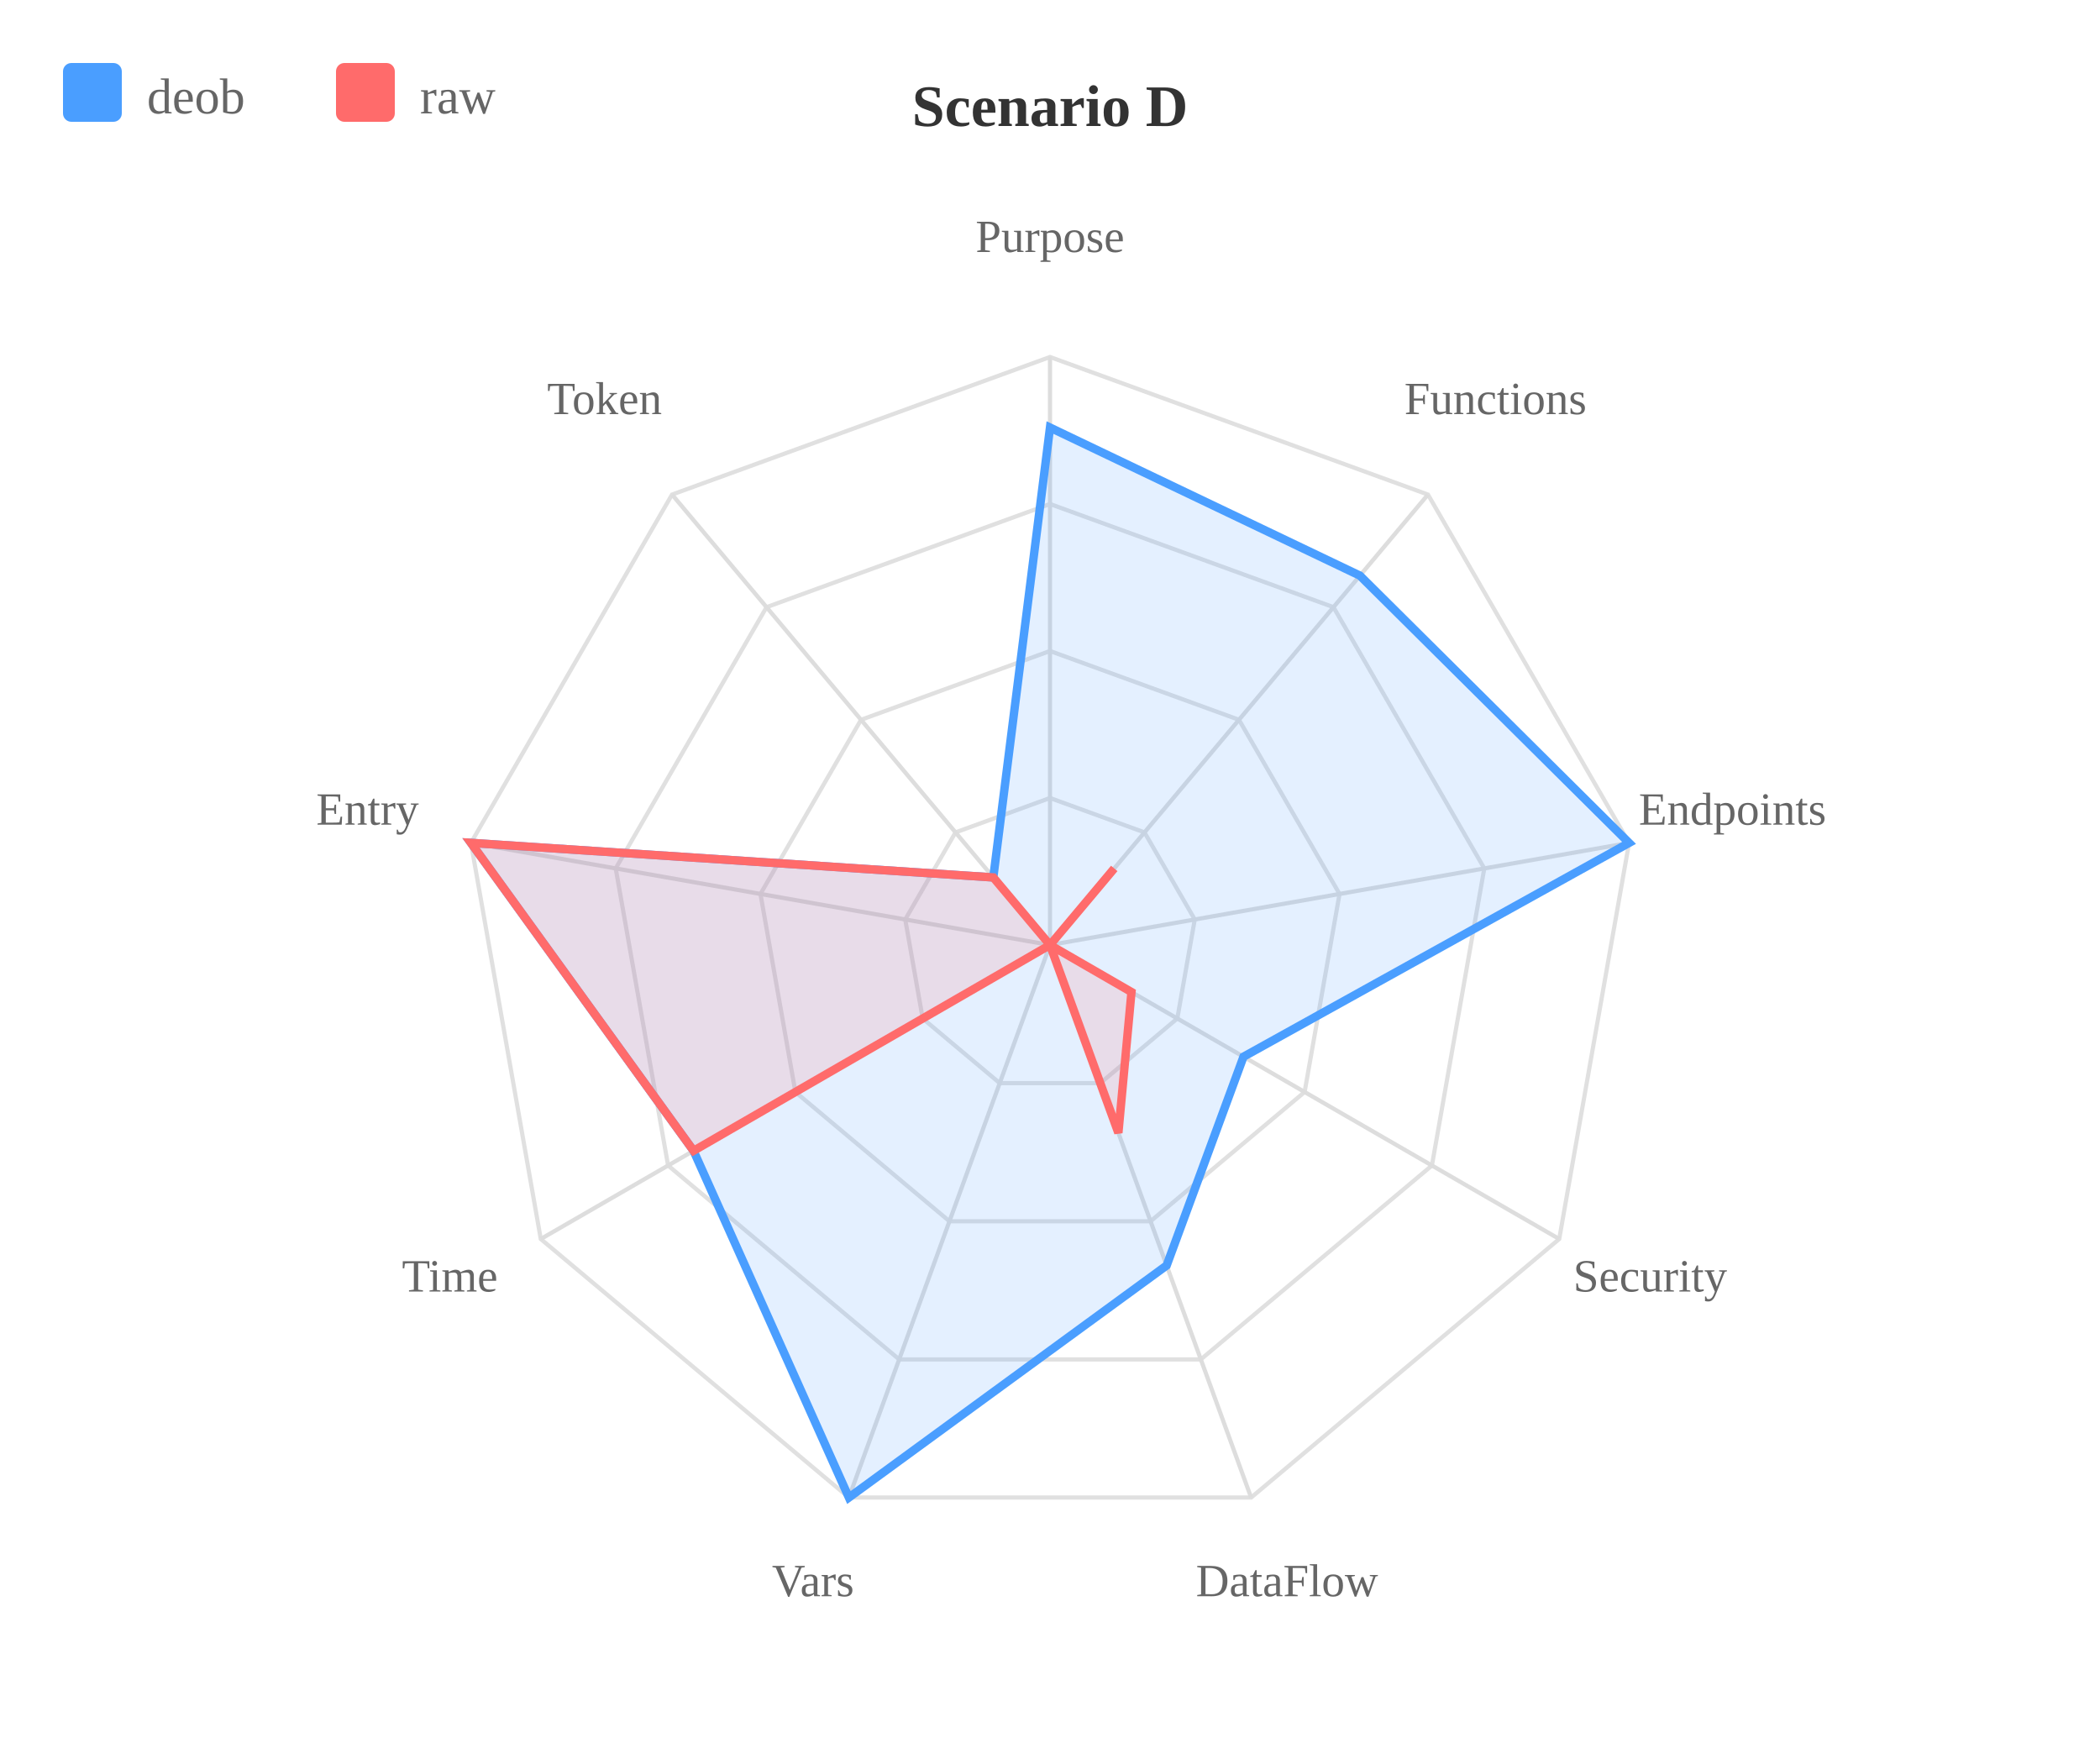
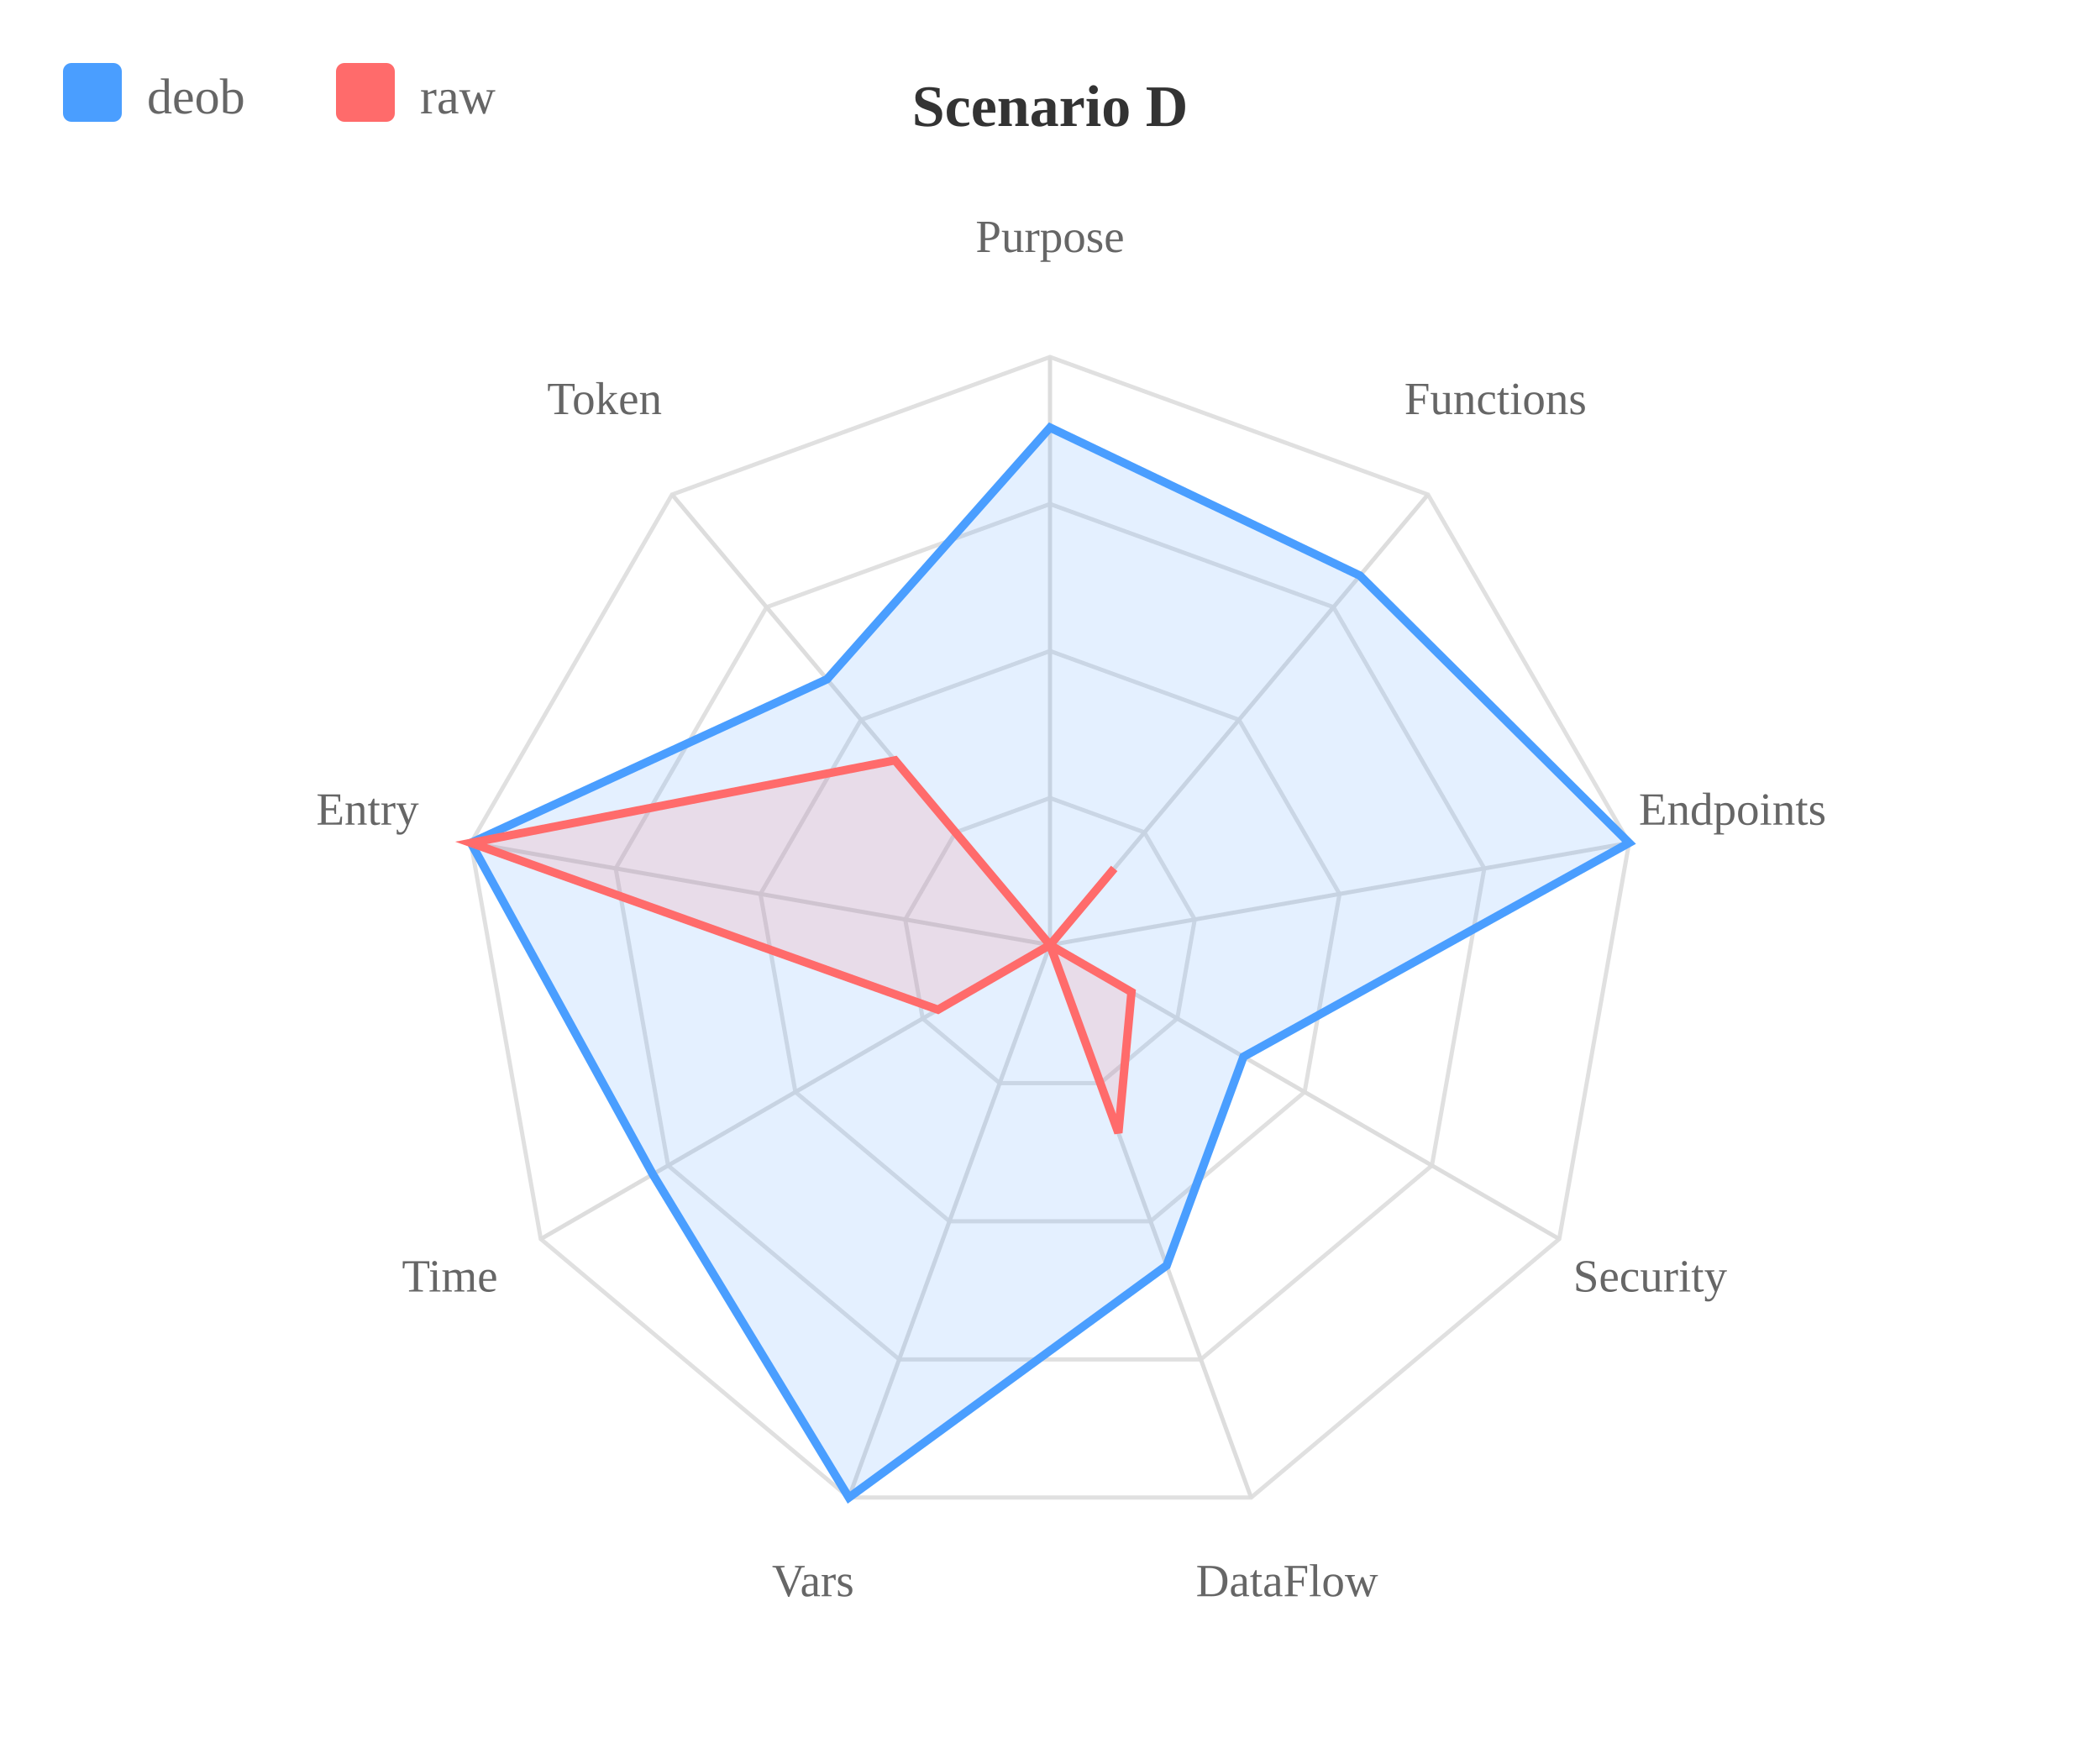
<svg xmlns="http://www.w3.org/2000/svg" width="500" height="420" viewBox="0 0 500 420">
  <text x="250" y="30" text-anchor="middle" font-size="14" font-weight="bold" fill="#333">Scenario D</text>
  <polygon points="250,190 272.498,198.188 284.468,218.922 280.311,242.5 261.971,257.889 238.029,257.889 219.689,242.5 215.532,218.922 227.502,198.188 " fill="none" stroke="#e0e0e0" stroke-width="1" />
  <polygon points="250,155 294.995,171.377 318.937,212.845 310.622,260 273.941,290.778 226.059,290.778 189.378,260 181.063,212.845 205.005,171.377 " fill="none" stroke="#e0e0e0" stroke-width="1" />
  <polygon points="250,120 317.493,144.565 353.405,206.767 340.933,277.5 285.912,323.668 214.088,323.668 159.067,277.5 146.595,206.767 182.507,144.565 " fill="none" stroke="#e0e0e0" stroke-width="1" />
  <polygon points="250,85 339.99,117.754 387.873,200.689 371.244,295 297.883,356.557 202.117,356.557 128.756,295 112.127,200.689 160.01,117.754 " fill="none" stroke="#e0e0e0" stroke-width="1" />
  <line x1="250" y1="225" x2="250" y2="85" stroke="#ddd" />
  <text x="250" y="60" text-anchor="middle" font-size="11" fill="#666">Purpose</text>
  <line x1="250" y1="225" x2="339.99" y2="117.754" stroke="#ddd" />
  <text x="356.06" y="98.603" text-anchor="middle" font-size="11" fill="#666">Functions</text>
  <line x1="250" y1="225" x2="387.873" y2="200.689" stroke="#ddd" />
  <text x="412.493" y="196.348" text-anchor="middle" font-size="11" fill="#666">Endpoints</text>
  <line x1="250" y1="225" x2="371.244" y2="295" stroke="#ddd" />
  <text x="392.894" y="307.5" text-anchor="middle" font-size="11" fill="#666">Security</text>
  <line x1="250" y1="225" x2="297.883" y2="356.557" stroke="#ddd" />
  <text x="306.433" y="380.049" text-anchor="middle" font-size="11" fill="#666">DataFlow</text>
  <line x1="250" y1="225" x2="202.117" y2="356.557" stroke="#ddd" />
  <text x="193.567" y="380.049" text-anchor="middle" font-size="11" fill="#666">Vars</text>
  <line x1="250" y1="225" x2="128.756" y2="295" stroke="#ddd" />
  <text x="107.106" y="307.5" text-anchor="middle" font-size="11" fill="#666">Time</text>
  <line x1="250" y1="225" x2="112.127" y2="200.689" stroke="#ddd" />
  <text x="87.507" y="196.348" text-anchor="middle" font-size="11" fill="#666">Entry</text>
  <line x1="250" y1="225" x2="160.01" y2="117.754" stroke="#ddd" />
  <text x="143.94" y="98.603" text-anchor="middle" font-size="11" fill="#666">Token</text>
-   <polygon points="250,101.8 323.792,137.058 387.873,200.689 296.073,251.6 277.772,301.303 202.117,356.557 165.13,274 112.127,200.689 236.501,208.913 " fill="#4a9eff" fill-opacity="0.15" stroke="#4a9eff" stroke-width="2" />
-   <polygon points="250,225 265.298,206.768 250,225 269.399,236.2 266.28,269.729 250,225 165.13,274 112.127,200.689 236.501,208.913 " fill="#ff6b6b" fill-opacity="0.15" stroke="#ff6b6b" stroke-width="2" />
+   <polygon points="250,101.8 323.792,137.058 387.873,200.689 296.073,251.6 277.772,301.303 202.117,356.557 155.43,279.6 112.127,200.689 196.906,161.725 " fill="#4a9eff" fill-opacity="0.15" stroke="#4a9eff" stroke-width="2" />
+   <polygon points="250,225 265.298,206.768 250,225 269.399,236.2 266.28,269.729 250,225 223.326,240.4 112.127,200.689 213.104,181.029 " fill="#ff6b6b" fill-opacity="0.15" stroke="#ff6b6b" stroke-width="2" />
  <rect x="15" y="15" width="14" height="14" fill="#4a9eff" rx="2" />
  <text x="35" y="27" font-size="12" fill="#666">deob</text>
  <rect x="80" y="15" width="14" height="14" fill="#ff6b6b" rx="2" />
  <text x="100" y="27" font-size="12" fill="#666">raw</text>
</svg>
